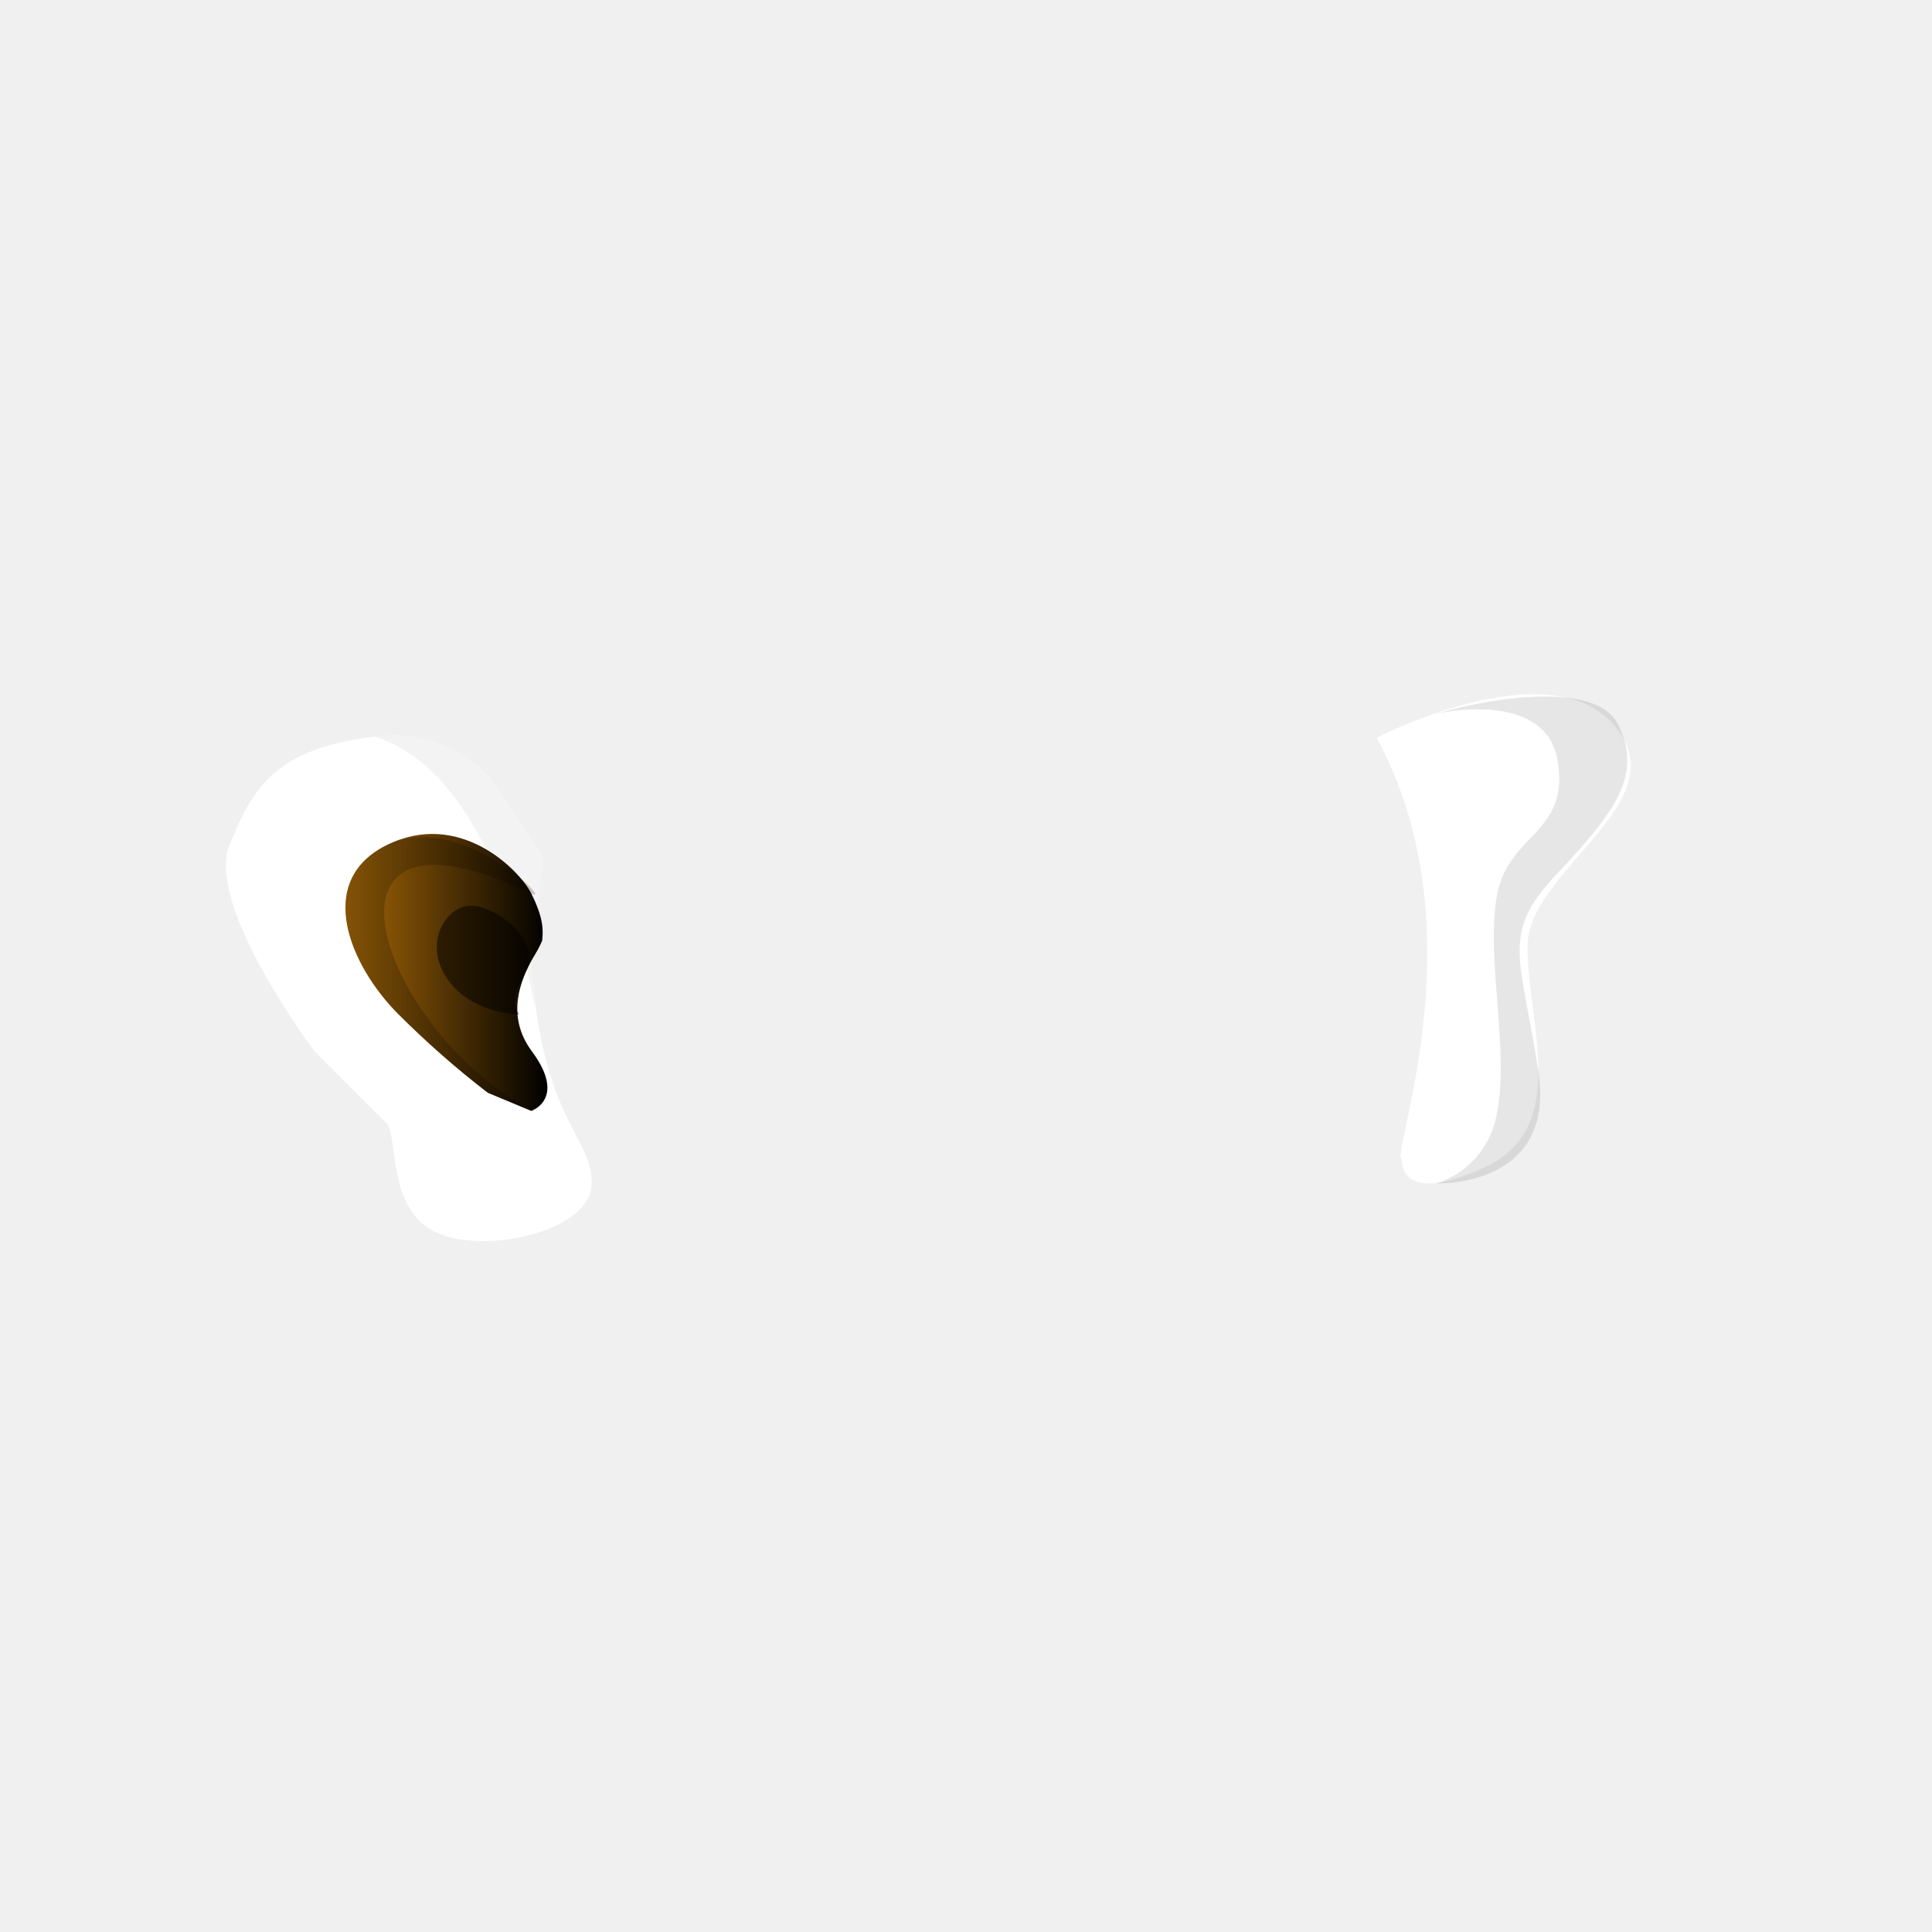
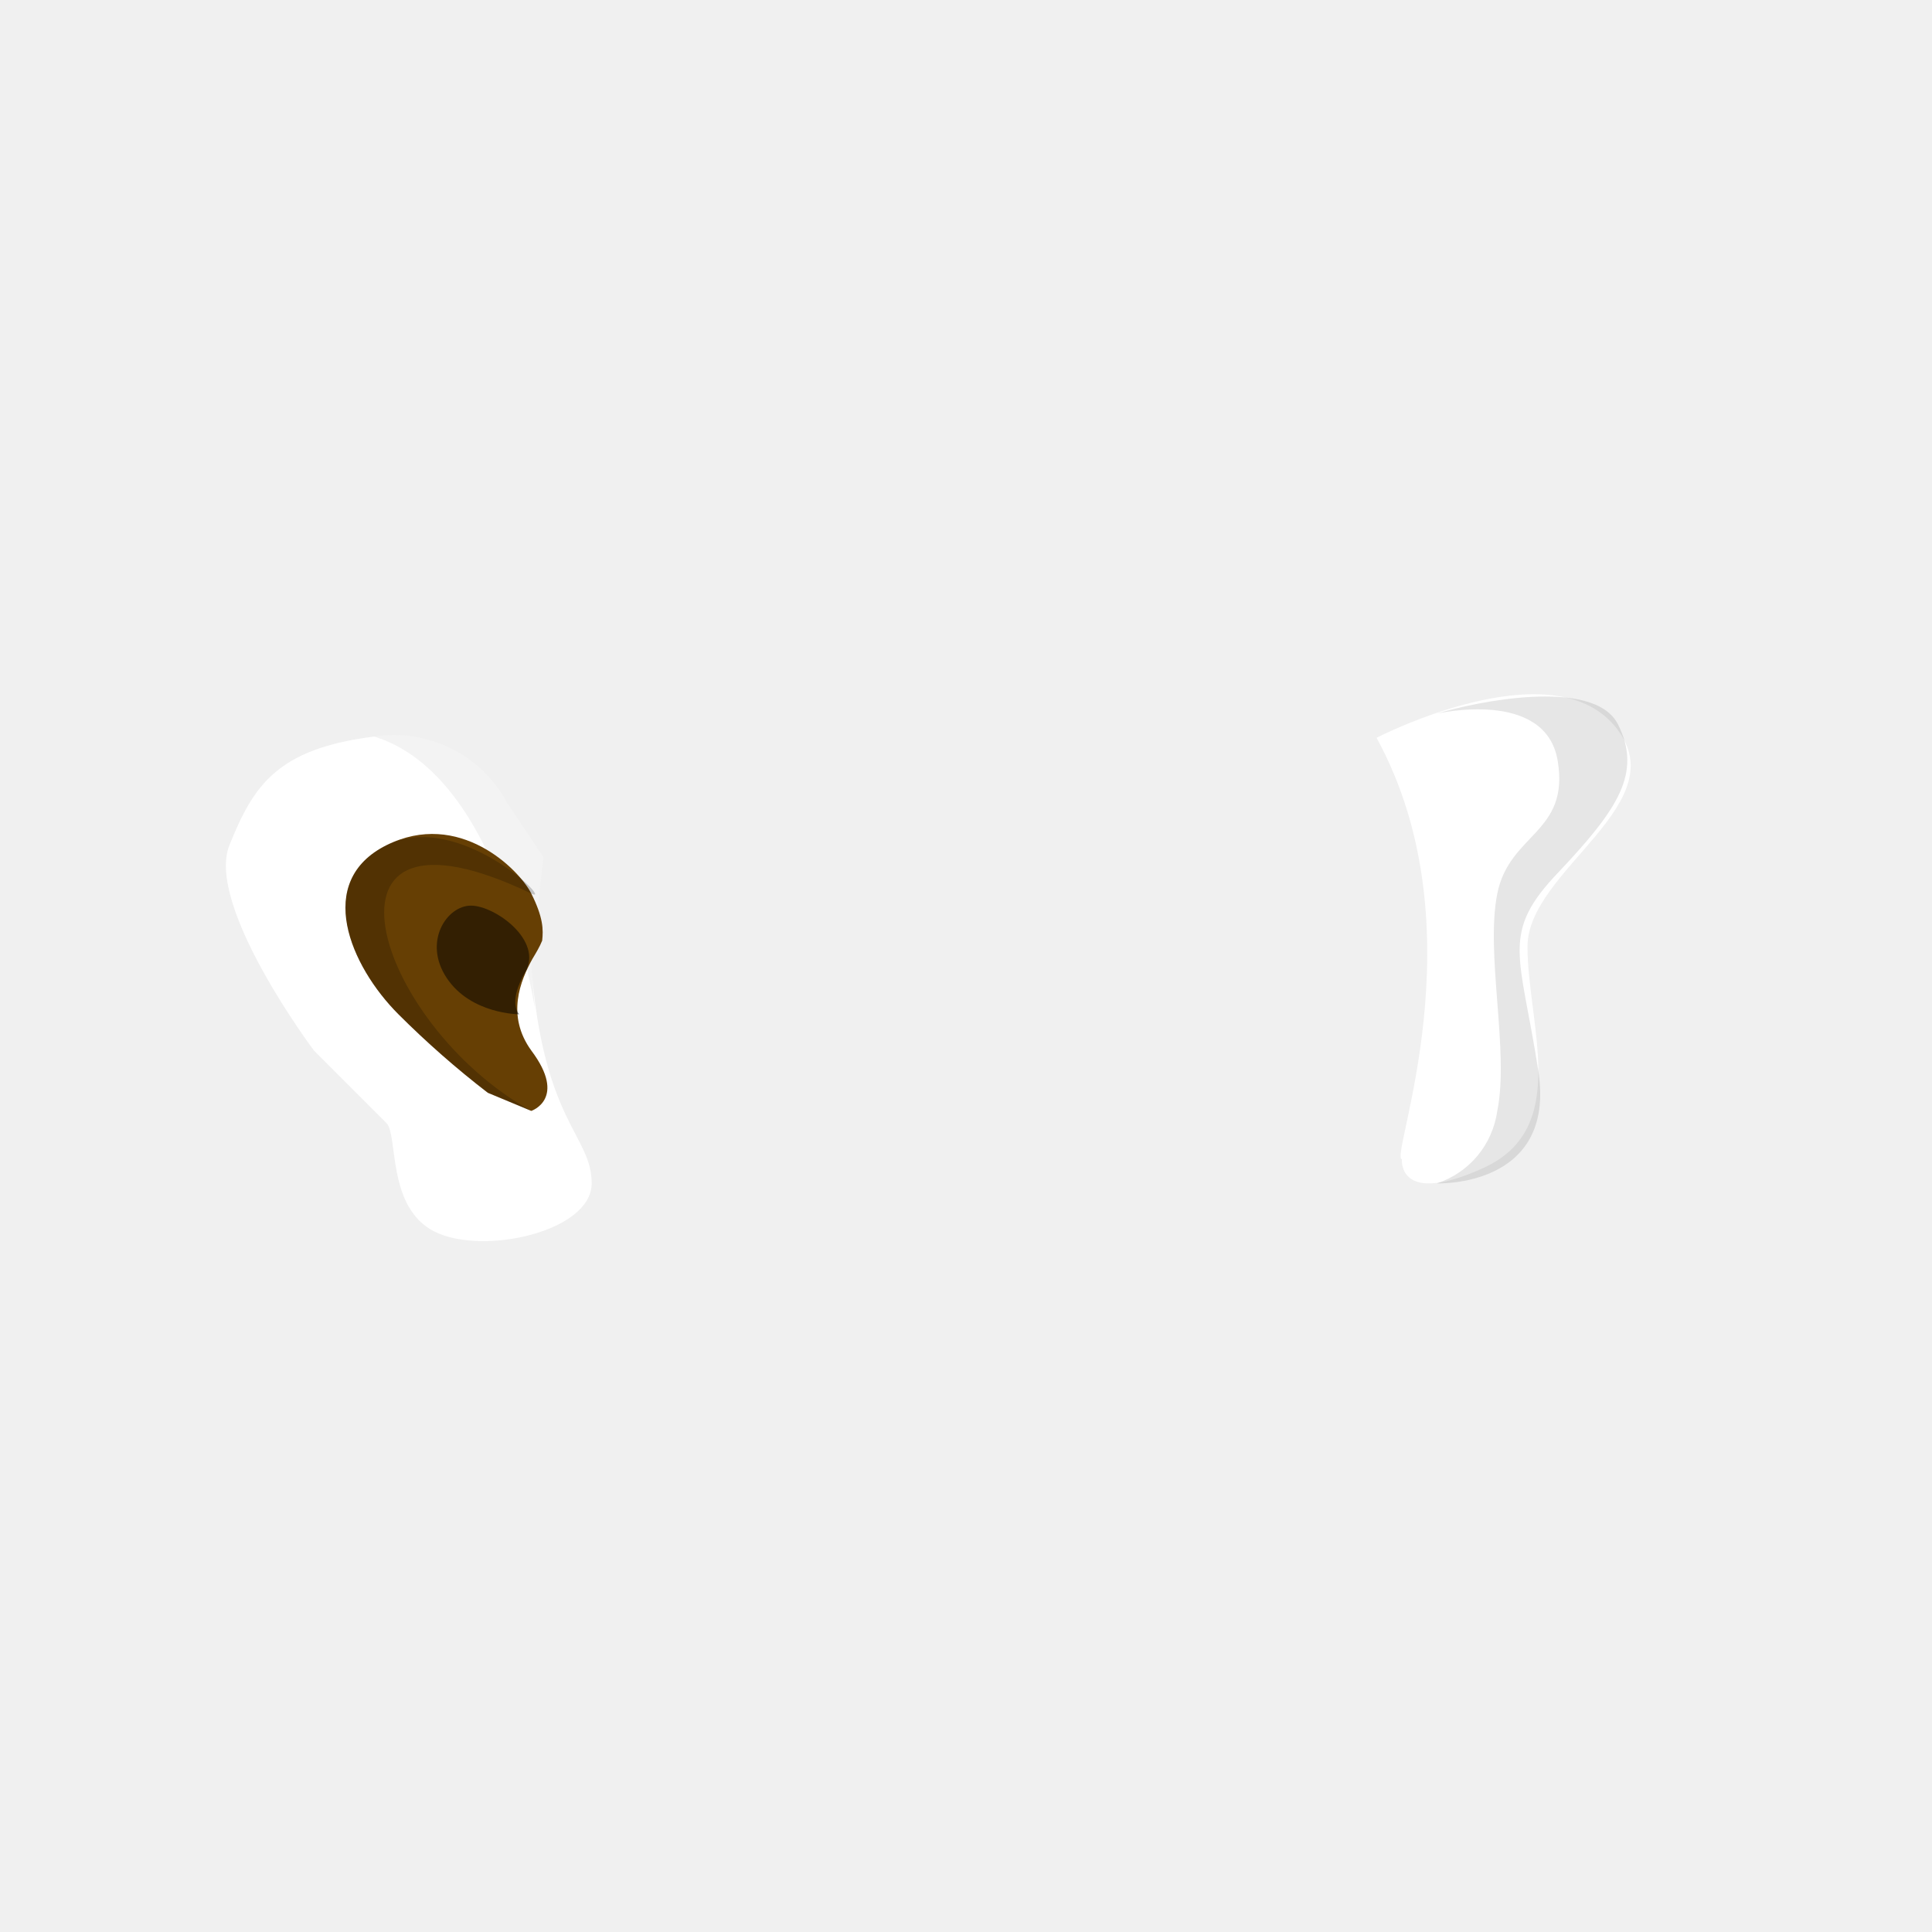
<svg xmlns="http://www.w3.org/2000/svg" version="1.1" id="Layer_1" x="0px" y="0px" viewBox="0 0 160 160" style="enable-background:new 0 0 160 160;" xml:space="preserve">
-   <style type="text/css">
+   <defs id="defs40" />
+   <style type="text/css" id="style2">
	.st0{fill:#FFFFFF;}
	.st1{opacity:5.000000e-02;}
	.st2{opacity:0.2;}
	.st3{fill:url(#SVGID_1_);}
	.st4{opacity:0.5;}
	.st5{opacity:0.1;}
</style>
-   <path class="st0" d="M42,66.5c-2.1-4-6.6-6.2-11-5.5c-8,1-10,4-12,9s7,17,7,17l6,6c1,1,0,7,4,9s13,0,13-4s-4-5-5-18l1-9L42,66.5z" />
-   <g class="st1">
-     <path d="M42,66.5c-2.1-4-6.6-6.2-11-5.5c13,4,14,32,13,19l1-9L42,66.5z" />
+   <path class="st0" d="M42,66.5c-2.1-4-6.6-6.2-11-5.5c-8,1-10,4-12,9s7,17,7,17l6,6c1,1,0,7,4,9s13,0,13-4s-4-5-5-18l1-9L42,66.5z" id="path6" />
+   <g class="st1" id="g10">
+     <path d="M42,66.5c-2.1-4-6.6-6.2-11-5.5c13,4,14,32,13,19l1-9L42,66.5z" id="path8" />
  </g>
-   <g class="st2">
-     <path class="st0" d="M31,61c-8,1-10,4-12,9s7,17,7,17l6,6c1,1,0,7,4,9c0-14-14-21-14-29S26.9,64.1,31,61z" />
+   <g class="st2" id="g14">
+     <path class="st0" d="M31,61c-8,1-10,4-12,9s7,17,7,17l6,6c1,1,0,7,4,9c0-14-14-21-14-29S26.9,64.1,31,61z" id="path12" />
  </g>
  <linearGradient id="SVGID_1_" gradientUnits="userSpaceOnUse" x1="28.607" y1="81.468" x2="45.333" y2="81.468" gradientTransform="matrix(1 0 0 -1 0 162)">
-     <stop offset="0" style="stop-color:#A66707" />
-     <stop offset="1" style="stop-color:#000000" />
+     <stop offset="0" style="stop-color:#A66707" id="stop16" />
+     <stop offset="1" style="stop-color:#000000" id="stop18" />
  </linearGradient>
-   <path class="st3" d="M44,74c-1-2-6-7-12-4s-3,10,1,14c2.3,2.3,4.8,4.5,7.4,6.5L44,92c0,0,3-1,0-5c-2.1-2.9-0.9-5.8,0.1-7.6  c0.3-0.5,0.6-1,0.8-1.5C45,77,45,76,44,74z" />
-   <g class="st2">
-     <path d="M44,74c2,1-6-7-12-4s-3,10,1,14c2.3,2.3,4.8,4.5,7.4,6.5L44,92C31,84.8,24.8,64.8,44,74z" />
+   <path class="st3" d="M44,74c-1-2-6-7-12-4s-3,10,1,14c2.3,2.3,4.8,4.5,7.4,6.5L44,92c0,0,3-1,0-5c-2.1-2.9-0.9-5.8,0.1-7.6  c0.3-0.5,0.6-1,0.8-1.5C45,77,45,76,44,74z" id="path21" style="fill:#663f04;fill-opacity:1" />
+   <g class="st2" id="g25">
+     <path d="M44,74c2,1-6-7-12-4s-3,10,1,14c2.3,2.3,4.8,4.5,7.4,6.5L44,92C31,84.8,24.8,64.8,44,74z" id="path23" />
  </g>
-   <g class="st4">
-     <path d="M39,75c-2,0-4,3-2,6s6,3,6,3s-1-0.9,0.5-3.5S41,75,39,75z" />
+   <g class="st4" id="g29">
+     <path d="M39,75c-2,0-4,3-2,6s6,3,6,3s-1-0.9,0.5-3.5S41,75,39,75z" id="path27" />
  </g>
-   <path class="st0" d="M114,61.1c0,0,14.3-7.4,19.7-1s-7.2,11.9-7.2,18.3s3.6,15-3.6,18.3s-6.8-0.7-6.8-0.7C115,96,122.7,77,114,61.1z  " />
-   <g class="st5">
-     <path d="M119,59.1c0,0,9-2.1,10,3.9s-4,6-5,11s1,13,0,18c-0.4,2.8-2.3,5.1-5,6c0,0,9.9,0.4,8.4-9.3s-3.2-11.4,1.7-16.5   C134,67,136,64,134,60S121.9,58.2,119,59.1z" />
+   <path class="st0" d="M114,61.1c0,0,14.3-7.4,19.7-1s-7.2,11.9-7.2,18.3s3.6,15-3.6,18.3s-6.8-0.7-6.8-0.7C115,96,122.7,77,114,61.1z  " id="path31" />
+   <g class="st5" id="g35">
+     <path d="M119,59.1c0,0,9-2.1,10,3.9s-4,6-5,11s1,13,0,18c-0.4,2.8-2.3,5.1-5,6c0,0,9.9,0.4,8.4-9.3s-3.2-11.4,1.7-16.5   C134,67,136,64,134,60S121.9,58.2,119,59.1z" id="path33" />
  </g>
</svg>
